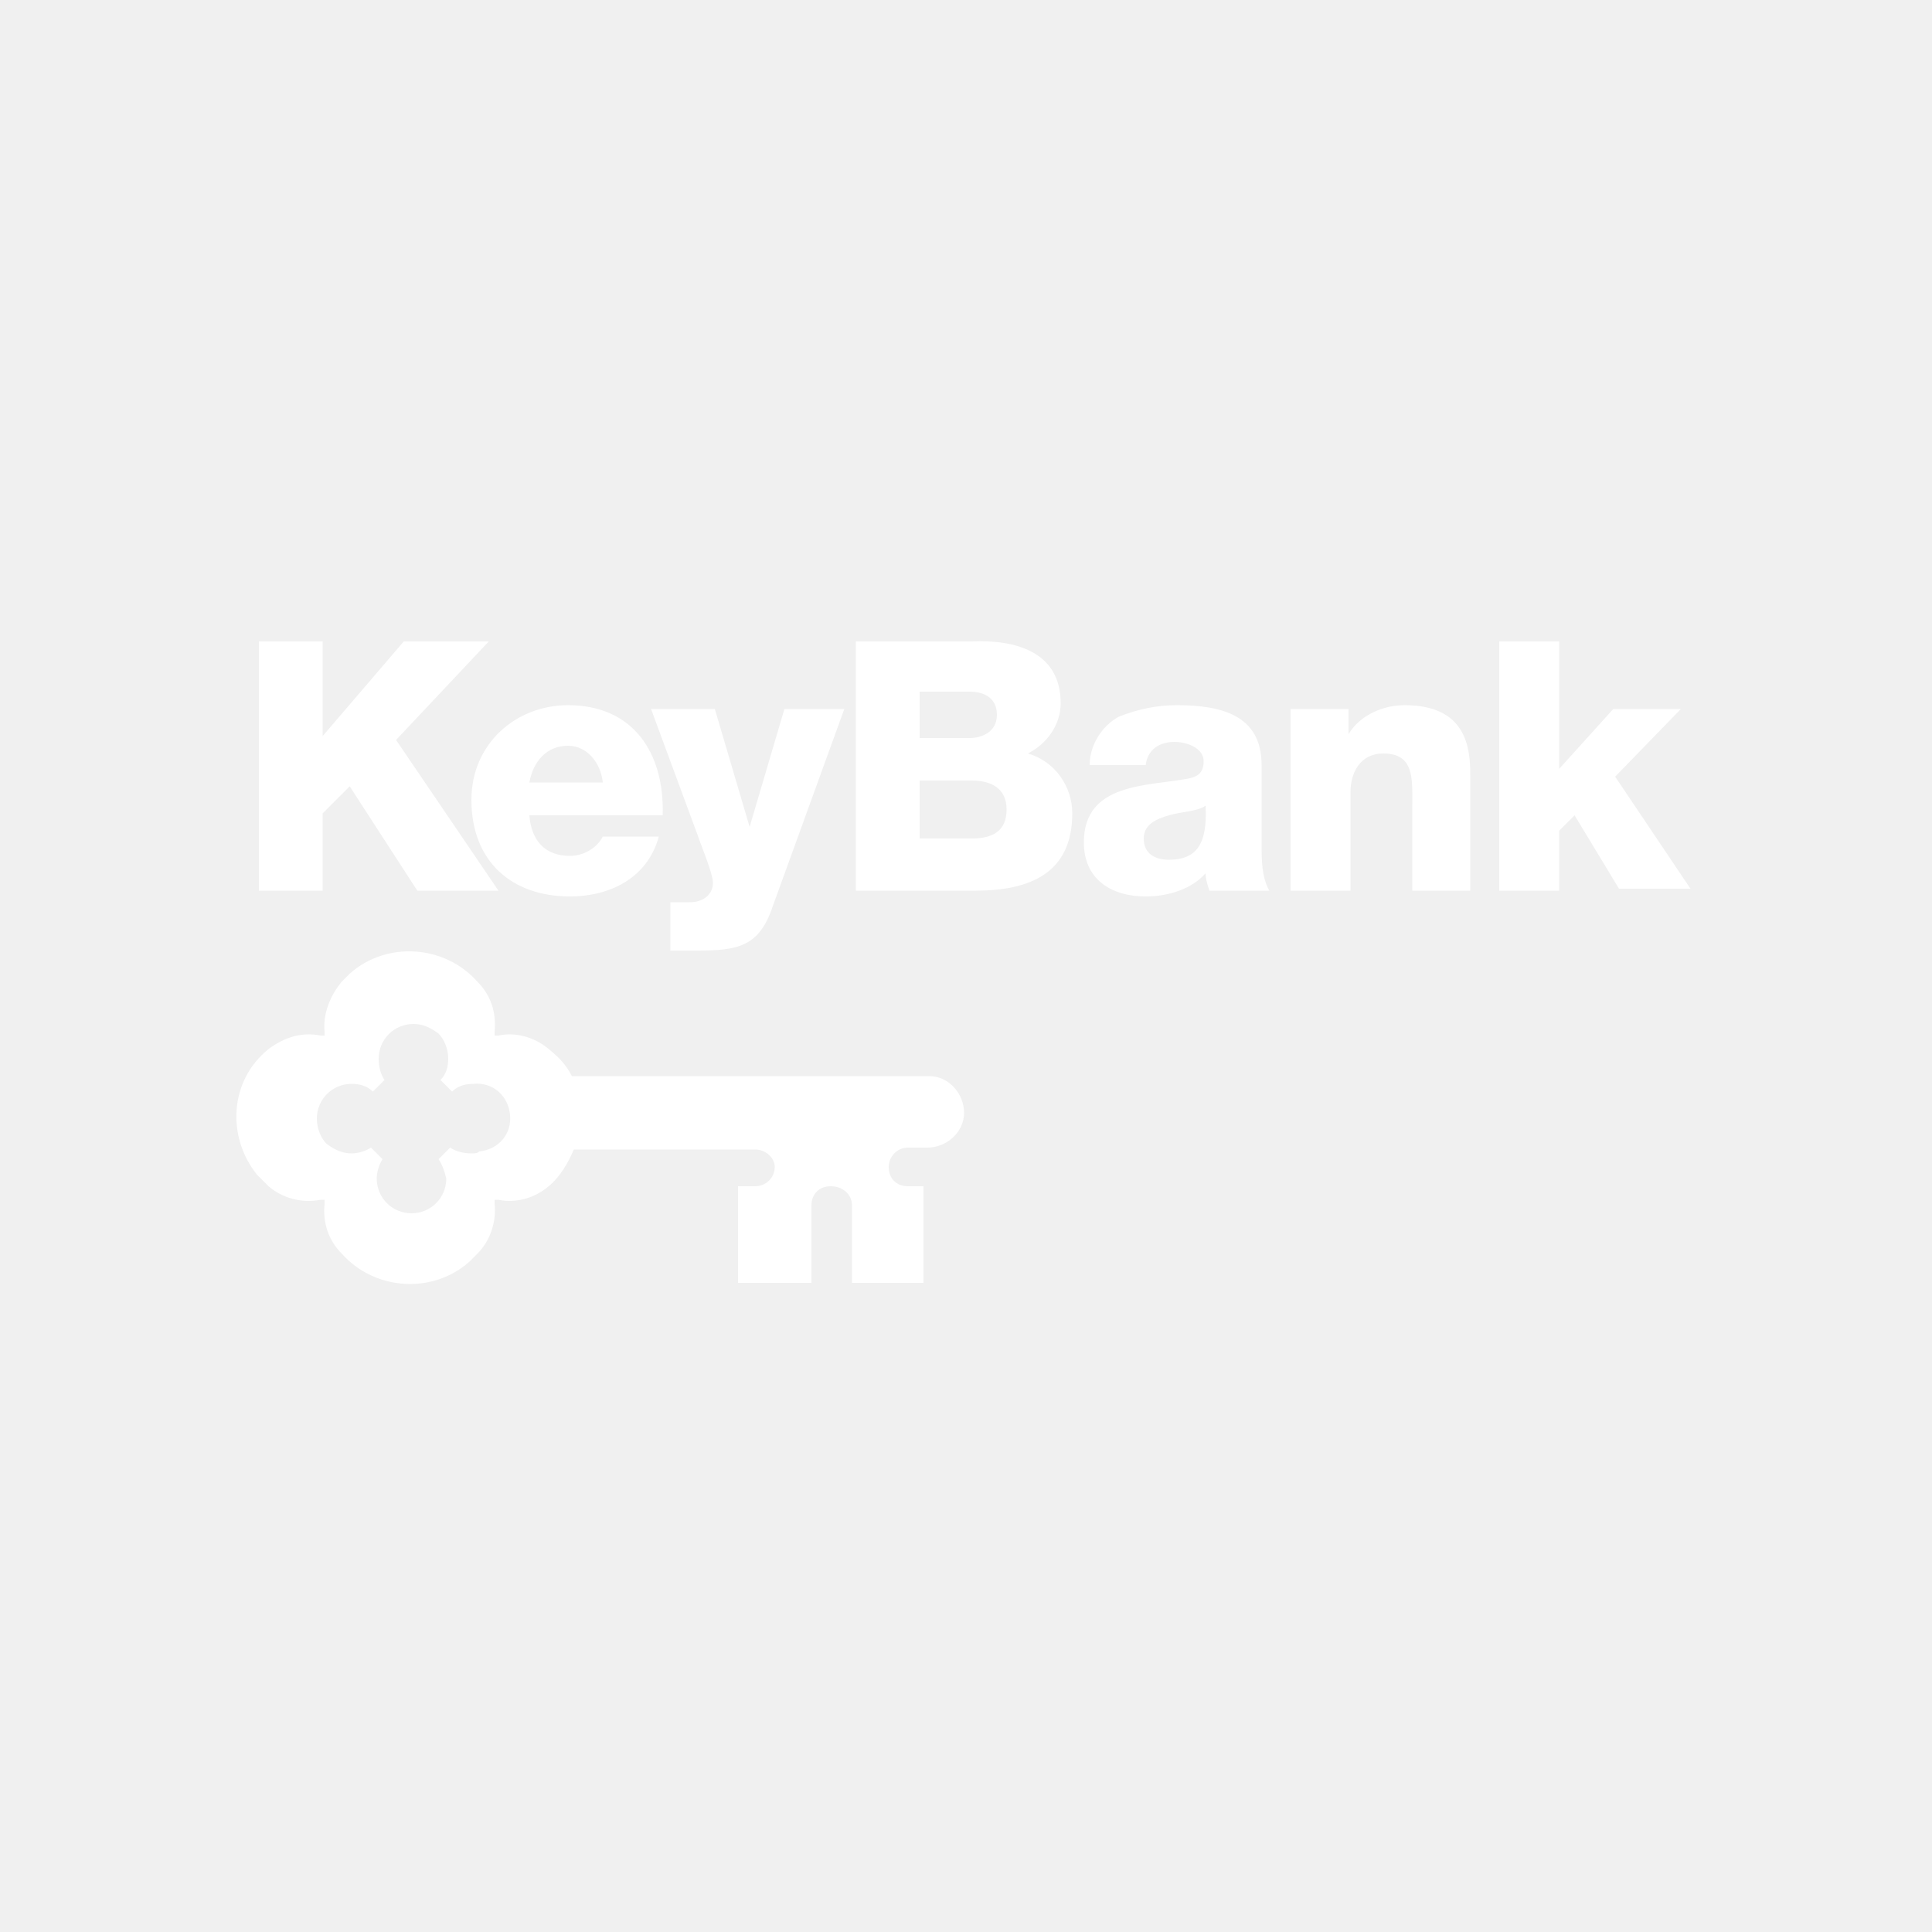
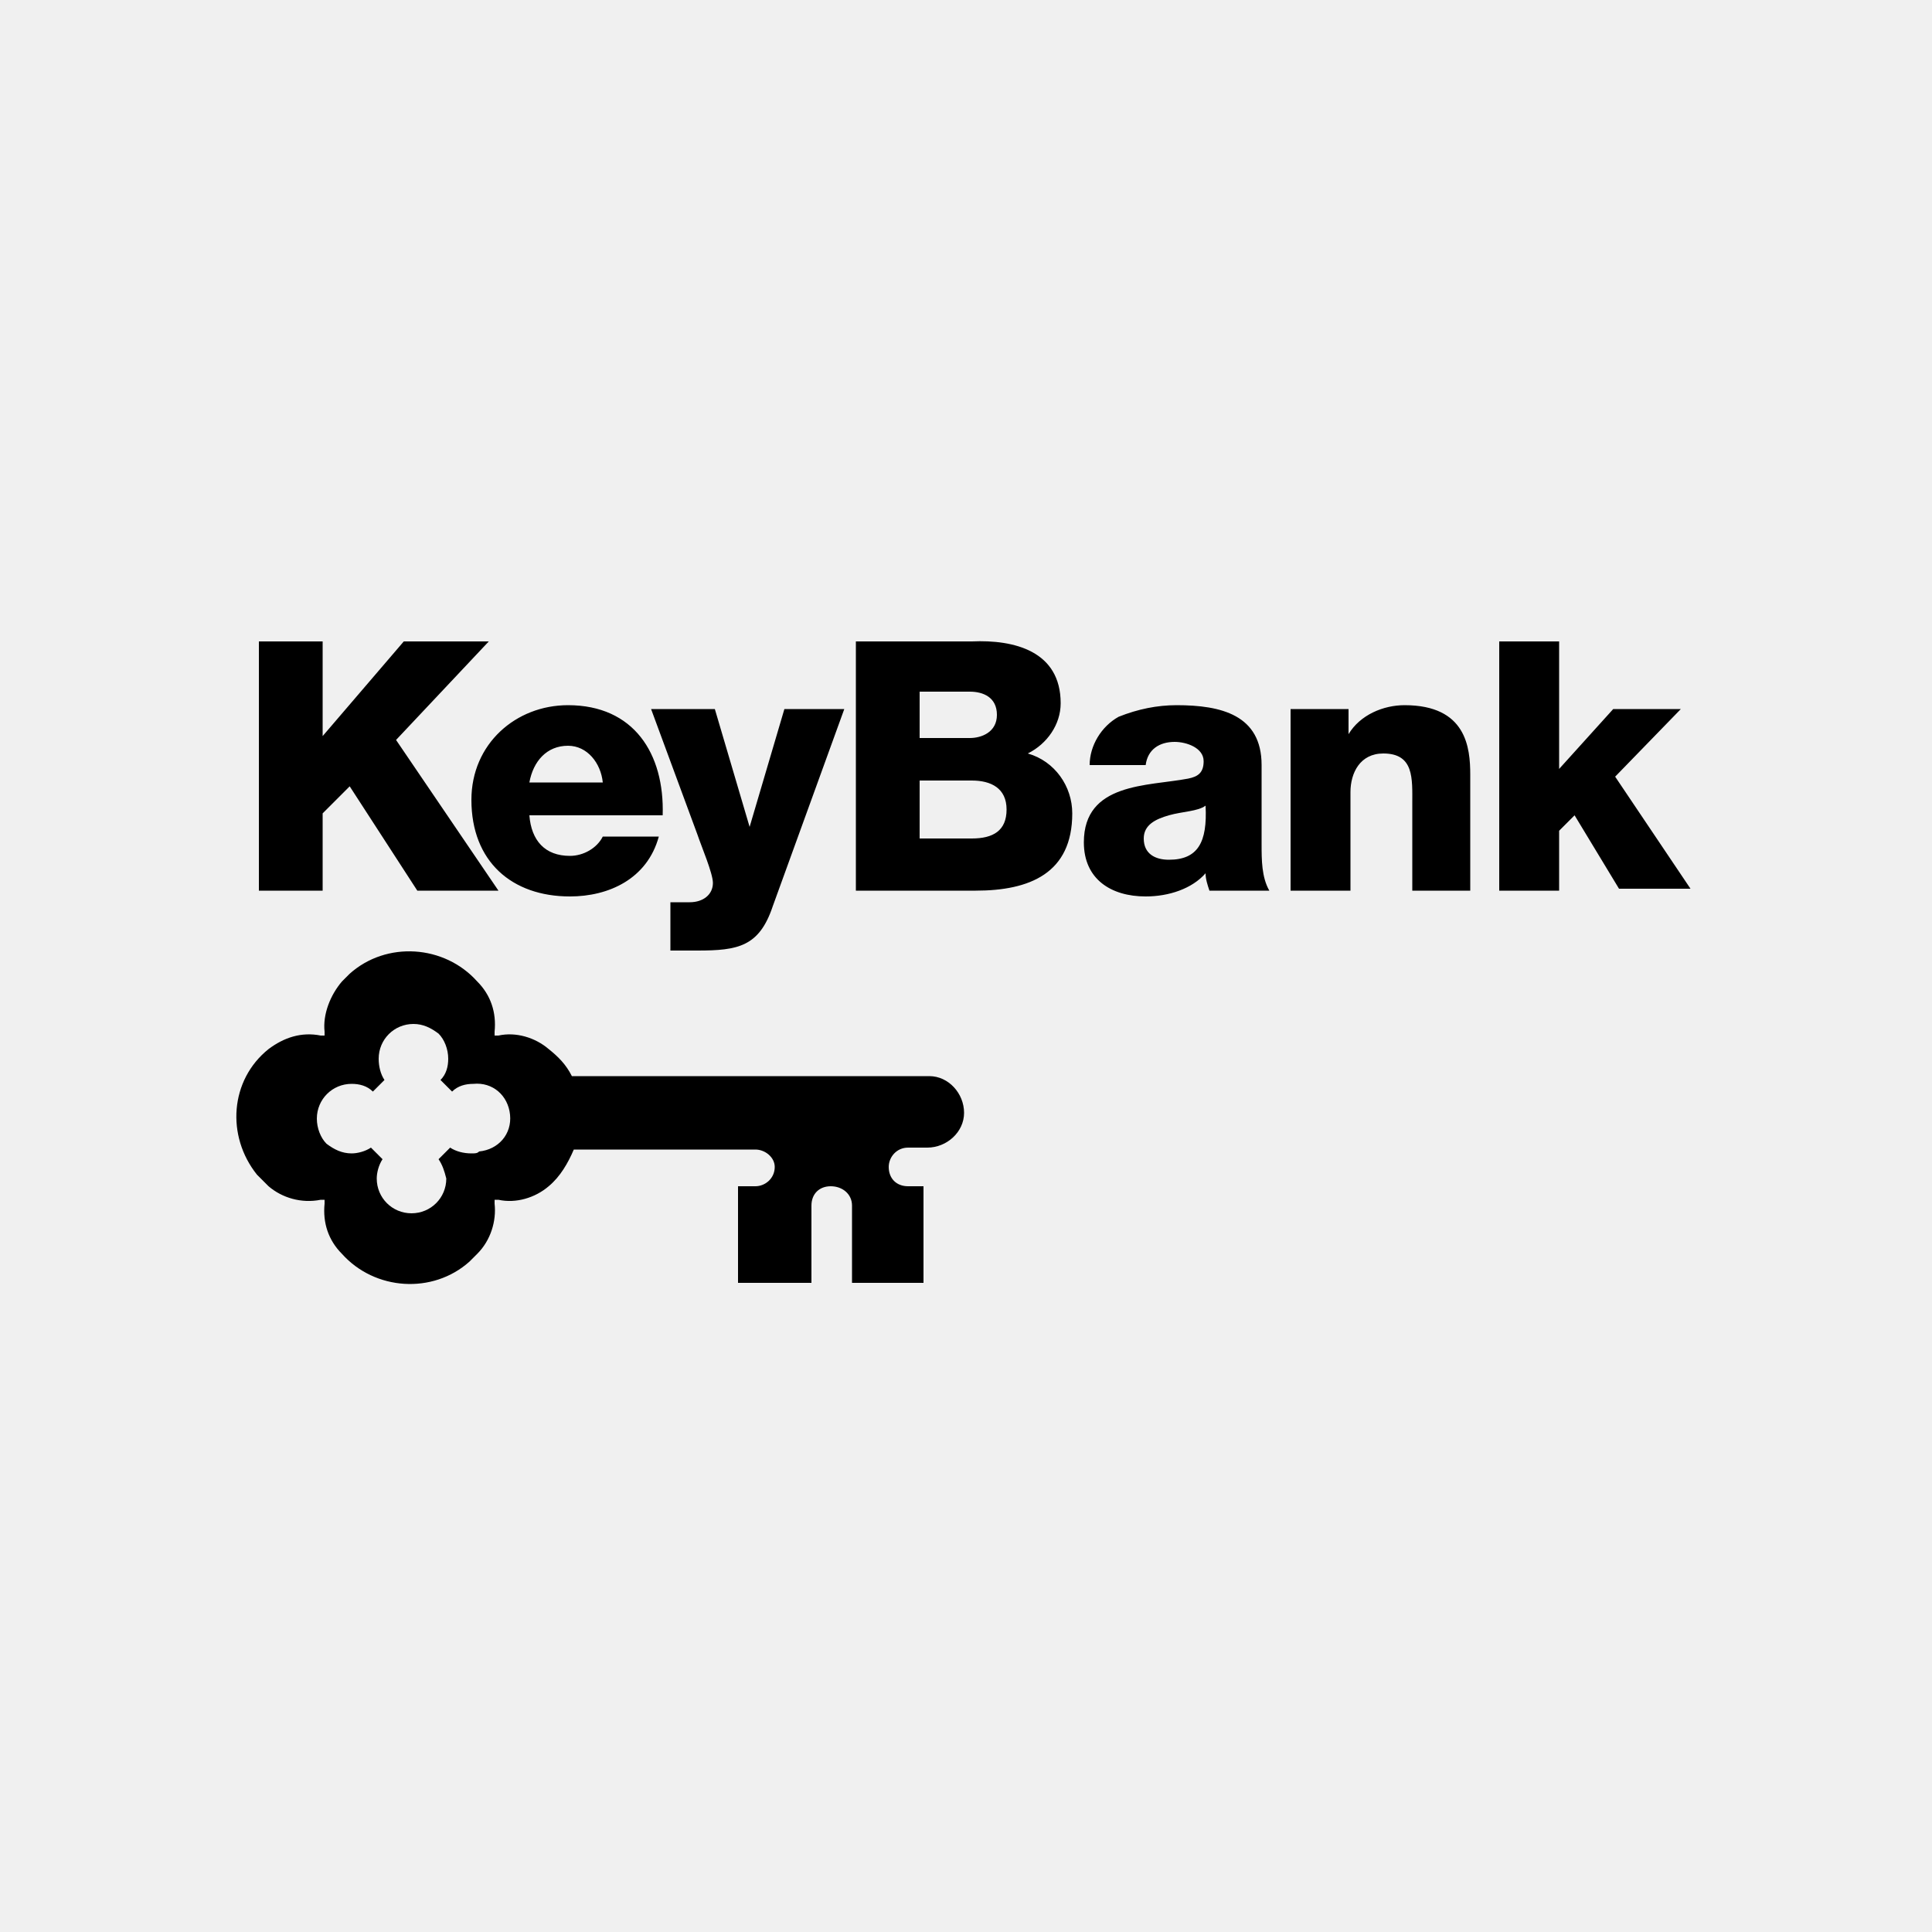
<svg xmlns="http://www.w3.org/2000/svg" viewBox="0 0 100 100">
-   <path fill="#FFF" d="M24.4 59.7c-.4 0-.8-.1-1.1-.3l-.6.6c.2.3.3.6.4 1 0 1-.8 1.8-1.8 1.8s-1.8-.8-1.8-1.8c0-.3.1-.7.3-1l-.6-.6c-.3.2-.7.3-1 .3-.5 0-.9-.2-1.3-.5-.3-.3-.5-.8-.5-1.3 0-1 .8-1.8 1.8-1.8.4 0 .8.1 1.1.4l.6-.6c-.2-.3-.3-.7-.3-1.1 0-1 .8-1.8 1.8-1.8.5 0 .9.2 1.3.5.3.3.5.8.5 1.3 0 .4-.1.8-.4 1.1l.6.6c.3-.3.7-.4 1.1-.4 1-.1 1.8.6 1.9 1.6.1 1-.6 1.8-1.6 1.9-.1.1-.2.1-.4.1m23.7-4H29.6c-.3-.6-.7-1-1.2-1.4-.7-.6-1.7-.9-2.6-.7h-.2v-.2c.1-1-.2-1.9-.9-2.6-1.7-1.9-4.7-2.1-6.6-.4l-.4.4c-.6.7-1 1.7-.9 2.6v.2h-.2c-1-.2-1.9.1-2.7.7-2 1.6-2.2 4.5-.6 6.5l.6.6c.7.6 1.7.9 2.7.7h.2v.2c-.1 1 .2 1.9.9 2.6 1.7 1.9 4.7 2.1 6.6.4l.4-.4c.7-.7 1-1.7.9-2.6v-.2h.2c.9.2 1.9-.1 2.6-.7.6-.5 1-1.2 1.3-1.9h9.4c.5 0 1 .4 1 .9 0 .6-.5 1-1 1h-.9v5H42v-4c0-.6.4-1 1-1s1.1.4 1.1 1v4h3.7v-5H47c-.6 0-1-.4-1-1 0-.5.4-1 1-1h1c1 0 1.9-.8 1.9-1.8s-.8-1.9-1.8-1.9M20.9 33.2l-4.2 4.9v-4.9h-3.3v12.9h3.3v-4l1.4-1.4 3.5 5.4h4.2l-5.3-7.8 4.8-5.1h-4.4m10.3 7.3c-.1-1-.8-1.9-1.8-1.9-1.1 0-1.8.8-2 1.9h3.8zm-3.8 1.7c.1 1.3.8 2.1 2.1 2.1.7 0 1.4-.4 1.7-1h2.9c-.6 2.2-2.6 3.1-4.6 3.1-3 0-5.1-1.8-5.1-5 0-2.9 2.3-4.9 5-4.9 3.4 0 5 2.5 4.9 5.7h-6.9zm8.7 7h-1.4v-2.5h1c.7 0 1.2-.4 1.2-1 0-.5-.6-1.9-.8-2.5l-2.4-6.5H37l1.8 6.1 1.8-6.1h3.1L40 46.9c-.7 2.1-1.8 2.3-3.9 2.3zM53.2 39c1-.5 1.7-1.5 1.7-2.6 0-2.7-2.4-3.3-4.6-3.2h-6v12.9h6.2c2.8 0 5-.9 5-4 0-1.4-.9-2.7-2.3-3.1zm-5.6-3.2h2.6c.7 0 1.4.3 1.4 1.2s-.8 1.2-1.4 1.2h-2.6v-2.4zm2.7 7.6h-2.7v-3h2.7c1 0 1.8.4 1.8 1.5s-.7 1.5-1.8 1.5zm12.1 1.8c0 .3.1.6.2.9h3.1c-.4-.7-.4-1.6-.4-2.4v-4.1c0-2.6-2.1-3.1-4.4-3.1-1 0-2 .2-3 .6-.9.5-1.5 1.5-1.5 2.5h2.9c.1-.8.7-1.2 1.5-1.2.6 0 1.5.3 1.5 1 0 .6-.3.8-.8.9-2.1.4-5.4.2-5.4 3.3 0 1.9 1.4 2.8 3.2 2.8 1.2 0 2.4-.4 3.1-1.2zm-1.9-3c.7-.2 1.5-.2 1.9-.5.1 1.9-.4 2.8-1.9 2.8-.7 0-1.3-.3-1.3-1.1 0-.7.6-1 1.3-1.2zm15.6-2.1v6h-3v-4.5c0-1.3.1-2.6-1.5-2.6-1.2 0-1.7 1-1.7 2v5.1h-3.1v-9.4h3V38c.6-1 1.8-1.5 2.9-1.5 3.2 0 3.4 2.2 3.4 3.6zm4.6 6h-3.1V33.2h3.1v6.6l2.8-3.1H87l-3.4 3.5 3.9 5.8h-3.7l-2.3-3.8-.8.8v3.1z" />
+   <path stroke="none" d="M24.4 59.7c-.4 0-.8-.1-1.1-.3l-.6.6c.2.3.3.6.4 1 0 1-.8 1.8-1.8 1.8s-1.8-.8-1.8-1.8c0-.3.1-.7.3-1l-.6-.6c-.3.2-.7.3-1 .3-.5 0-.9-.2-1.3-.5-.3-.3-.5-.8-.5-1.3 0-1 .8-1.8 1.8-1.8.4 0 .8.1 1.1.4l.6-.6c-.2-.3-.3-.7-.3-1.1 0-1 .8-1.8 1.8-1.8.5 0 .9.2 1.3.5.3.3.5.8.5 1.3 0 .4-.1.8-.4 1.1l.6.6c.3-.3.7-.4 1.1-.4 1-.1 1.8.6 1.9 1.6.1 1-.6 1.8-1.6 1.9-.1.1-.2.1-.4.1m23.7-4H29.6c-.3-.6-.7-1-1.2-1.4-.7-.6-1.7-.9-2.6-.7h-.2v-.2c.1-1-.2-1.9-.9-2.6-1.7-1.9-4.7-2.1-6.6-.4l-.4.4c-.6.7-1 1.7-.9 2.6v.2h-.2c-1-.2-1.9.1-2.7.7-2 1.6-2.2 4.5-.6 6.5l.6.6c.7.6 1.7.9 2.7.7h.2v.2c-.1 1 .2 1.9.9 2.6 1.7 1.9 4.7 2.1 6.6.4l.4-.4c.7-.7 1-1.7.9-2.6v-.2h.2c.9.2 1.9-.1 2.6-.7.6-.5 1-1.2 1.3-1.9h9.4c.5 0 1 .4 1 .9 0 .6-.5 1-1 1h-.9v5H42v-4c0-.6.4-1 1-1s1.1.4 1.1 1v4h3.7v-5H47c-.6 0-1-.4-1-1 0-.5.4-1 1-1h1c1 0 1.9-.8 1.9-1.8s-.8-1.9-1.8-1.9M20.9 33.2l-4.2 4.9v-4.9h-3.3v12.9h3.3v-4l1.4-1.4 3.5 5.4h4.2l-5.3-7.8 4.8-5.1h-4.4m10.3 7.3c-.1-1-.8-1.9-1.8-1.9-1.1 0-1.8.8-2 1.9h3.8zm-3.8 1.7c.1 1.3.8 2.1 2.1 2.1.7 0 1.4-.4 1.7-1h2.9c-.6 2.2-2.6 3.1-4.6 3.1-3 0-5.1-1.8-5.1-5 0-2.9 2.3-4.9 5-4.9 3.4 0 5 2.5 4.9 5.7h-6.9zm8.7 7h-1.4v-2.5h1c.7 0 1.2-.4 1.2-1 0-.5-.6-1.9-.8-2.5l-2.4-6.5H37l1.8 6.1 1.8-6.1h3.1L40 46.9c-.7 2.1-1.8 2.3-3.9 2.3zM53.2 39c1-.5 1.7-1.5 1.7-2.6 0-2.7-2.4-3.3-4.6-3.2h-6v12.9h6.2c2.8 0 5-.9 5-4 0-1.4-.9-2.7-2.3-3.1zm-5.6-3.2h2.6c.7 0 1.4.3 1.4 1.2s-.8 1.2-1.4 1.2h-2.6v-2.4zm2.7 7.6h-2.7v-3h2.7c1 0 1.8.4 1.8 1.5s-.7 1.5-1.8 1.5zm12.1 1.8c0 .3.1.6.2.9h3.1c-.4-.7-.4-1.6-.4-2.4v-4.1c0-2.6-2.1-3.1-4.4-3.1-1 0-2 .2-3 .6-.9.5-1.5 1.5-1.5 2.5h2.9c.1-.8.7-1.2 1.5-1.2.6 0 1.5.3 1.5 1 0 .6-.3.8-.8.9-2.1.4-5.4.2-5.4 3.3 0 1.9 1.4 2.8 3.2 2.8 1.2 0 2.4-.4 3.1-1.2zm-1.9-3c.7-.2 1.5-.2 1.9-.5.1 1.9-.4 2.8-1.9 2.8-.7 0-1.3-.3-1.3-1.1 0-.7.6-1 1.3-1.2zm15.6-2.1v6h-3v-4.5c0-1.3.1-2.6-1.5-2.6-1.2 0-1.7 1-1.7 2v5.1h-3.1v-9.4h3V38c.6-1 1.8-1.5 2.9-1.5 3.2 0 3.4 2.2 3.4 3.6zm4.6 6h-3.1V33.2h3.1v6.6l2.8-3.1H87l-3.4 3.5 3.9 5.8h-3.7l-2.3-3.8-.8.8v3.1z" />
</svg>
